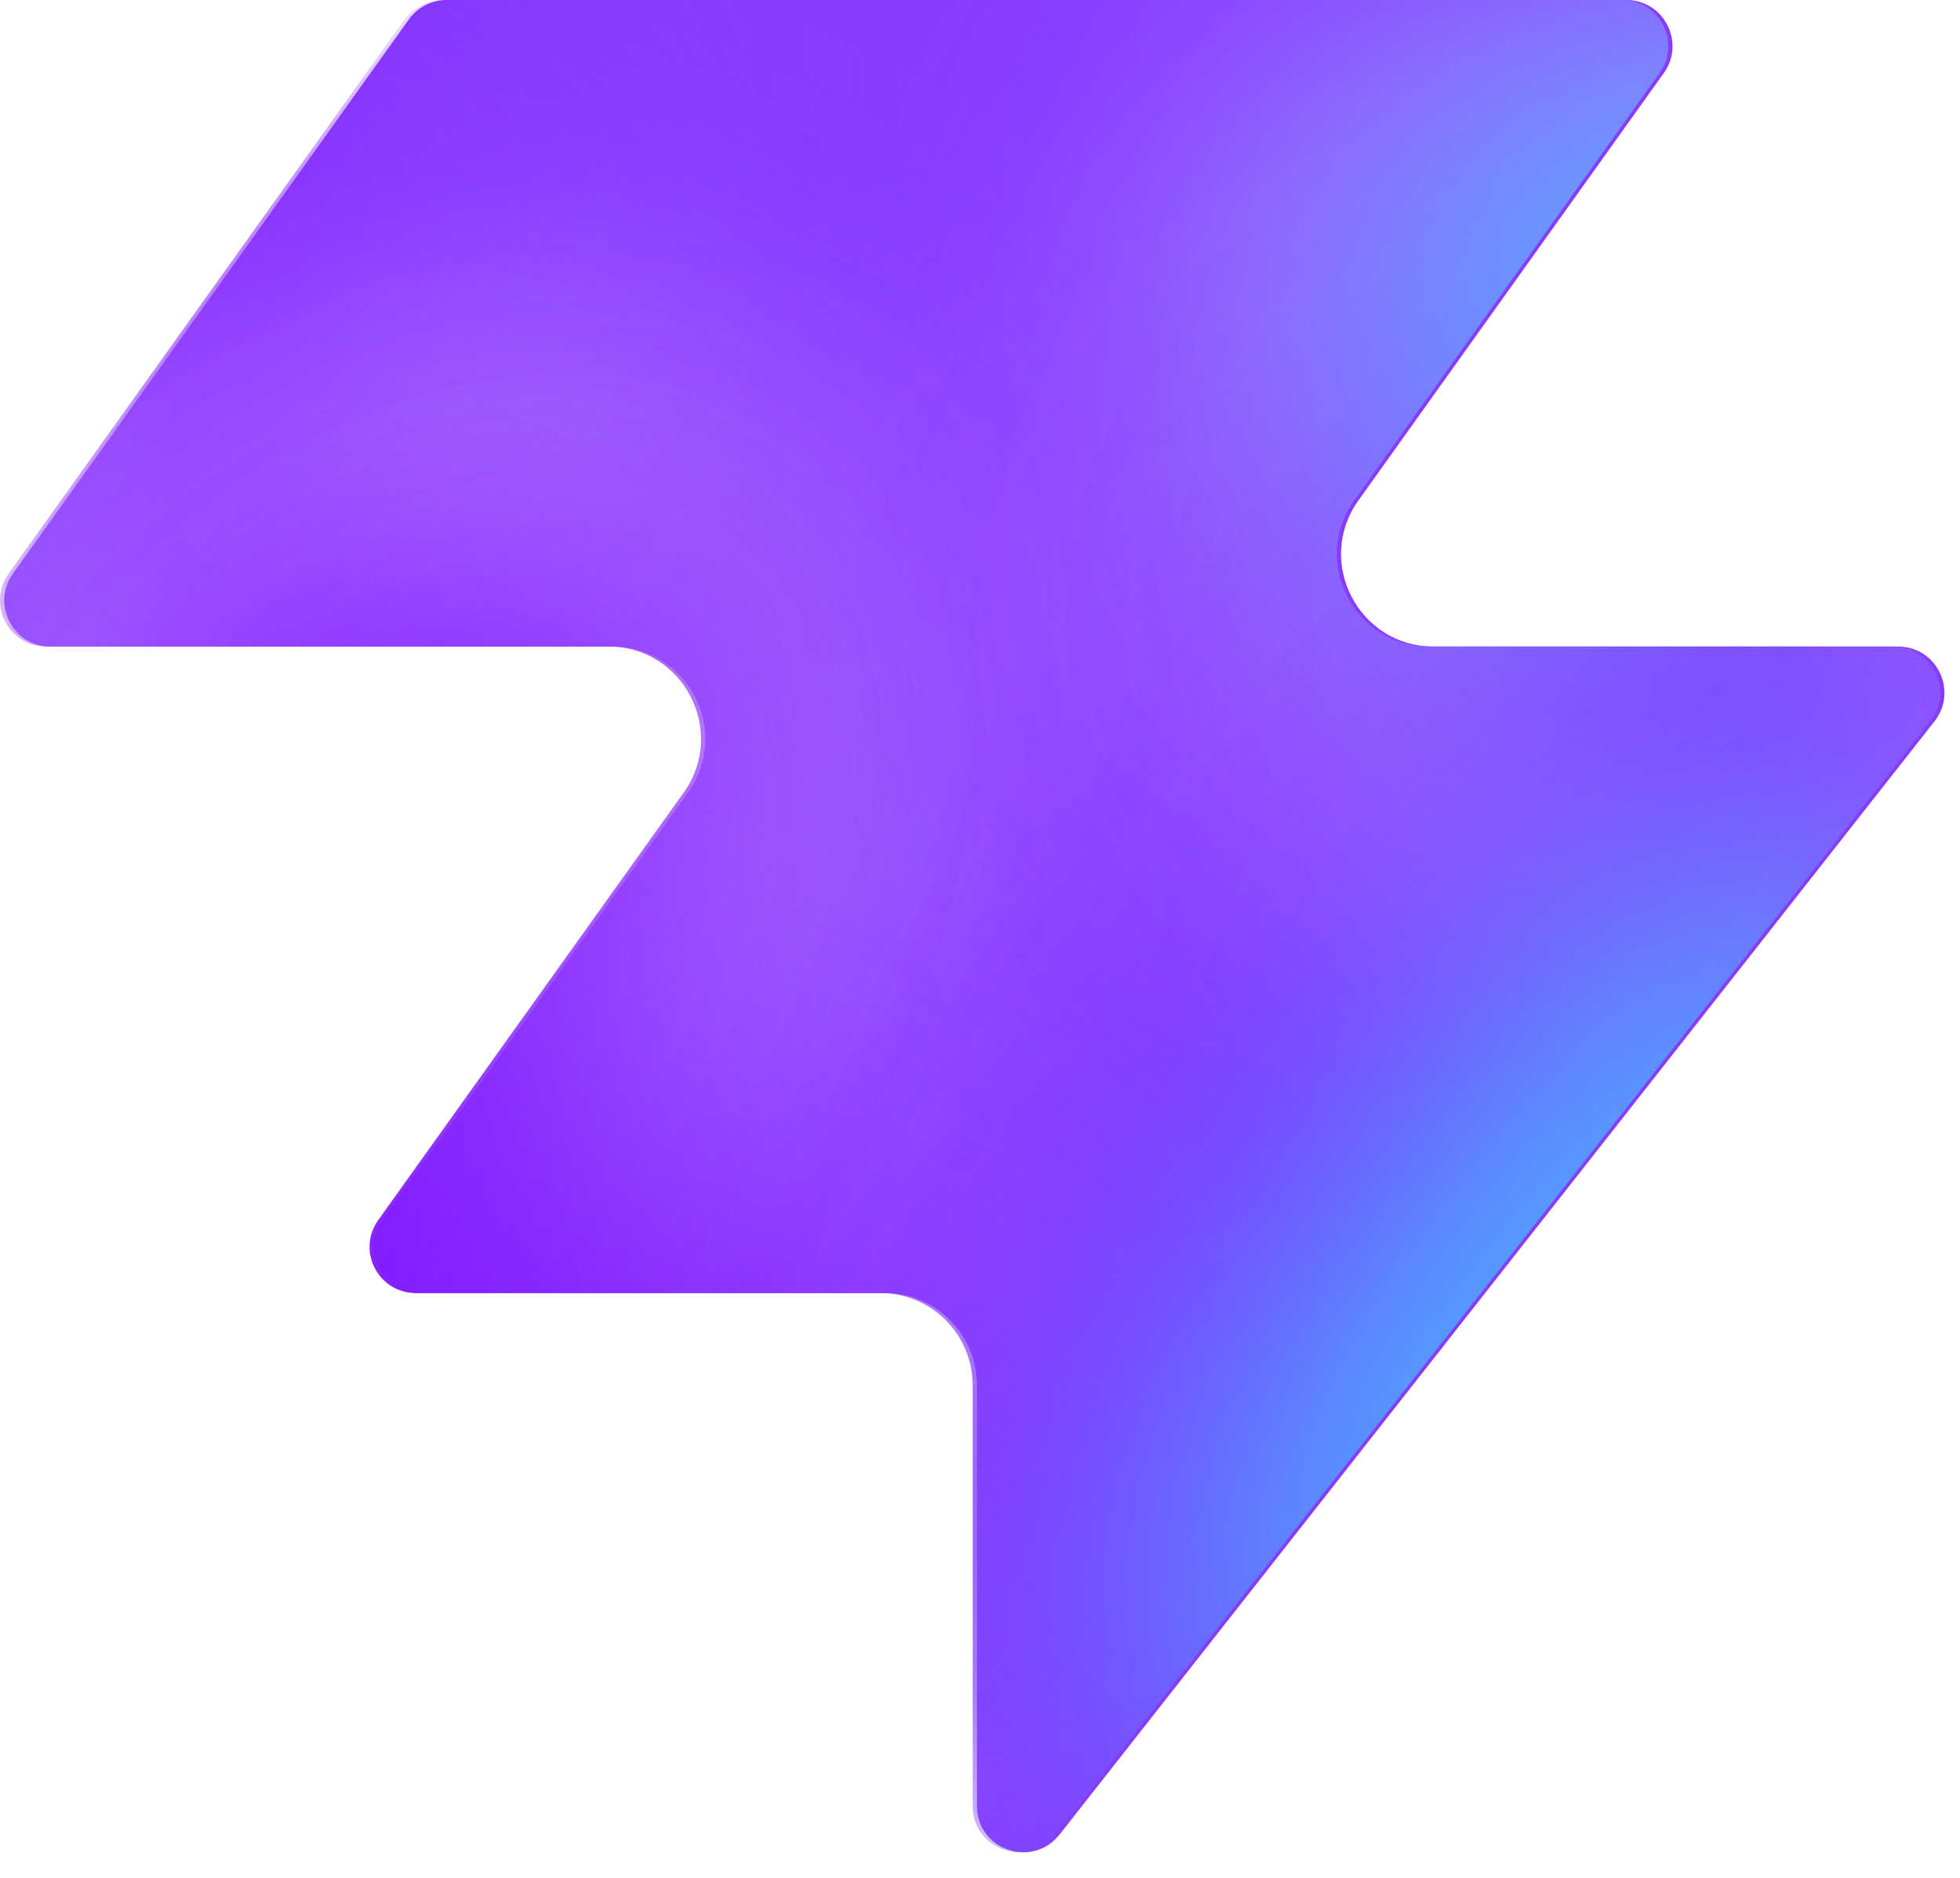
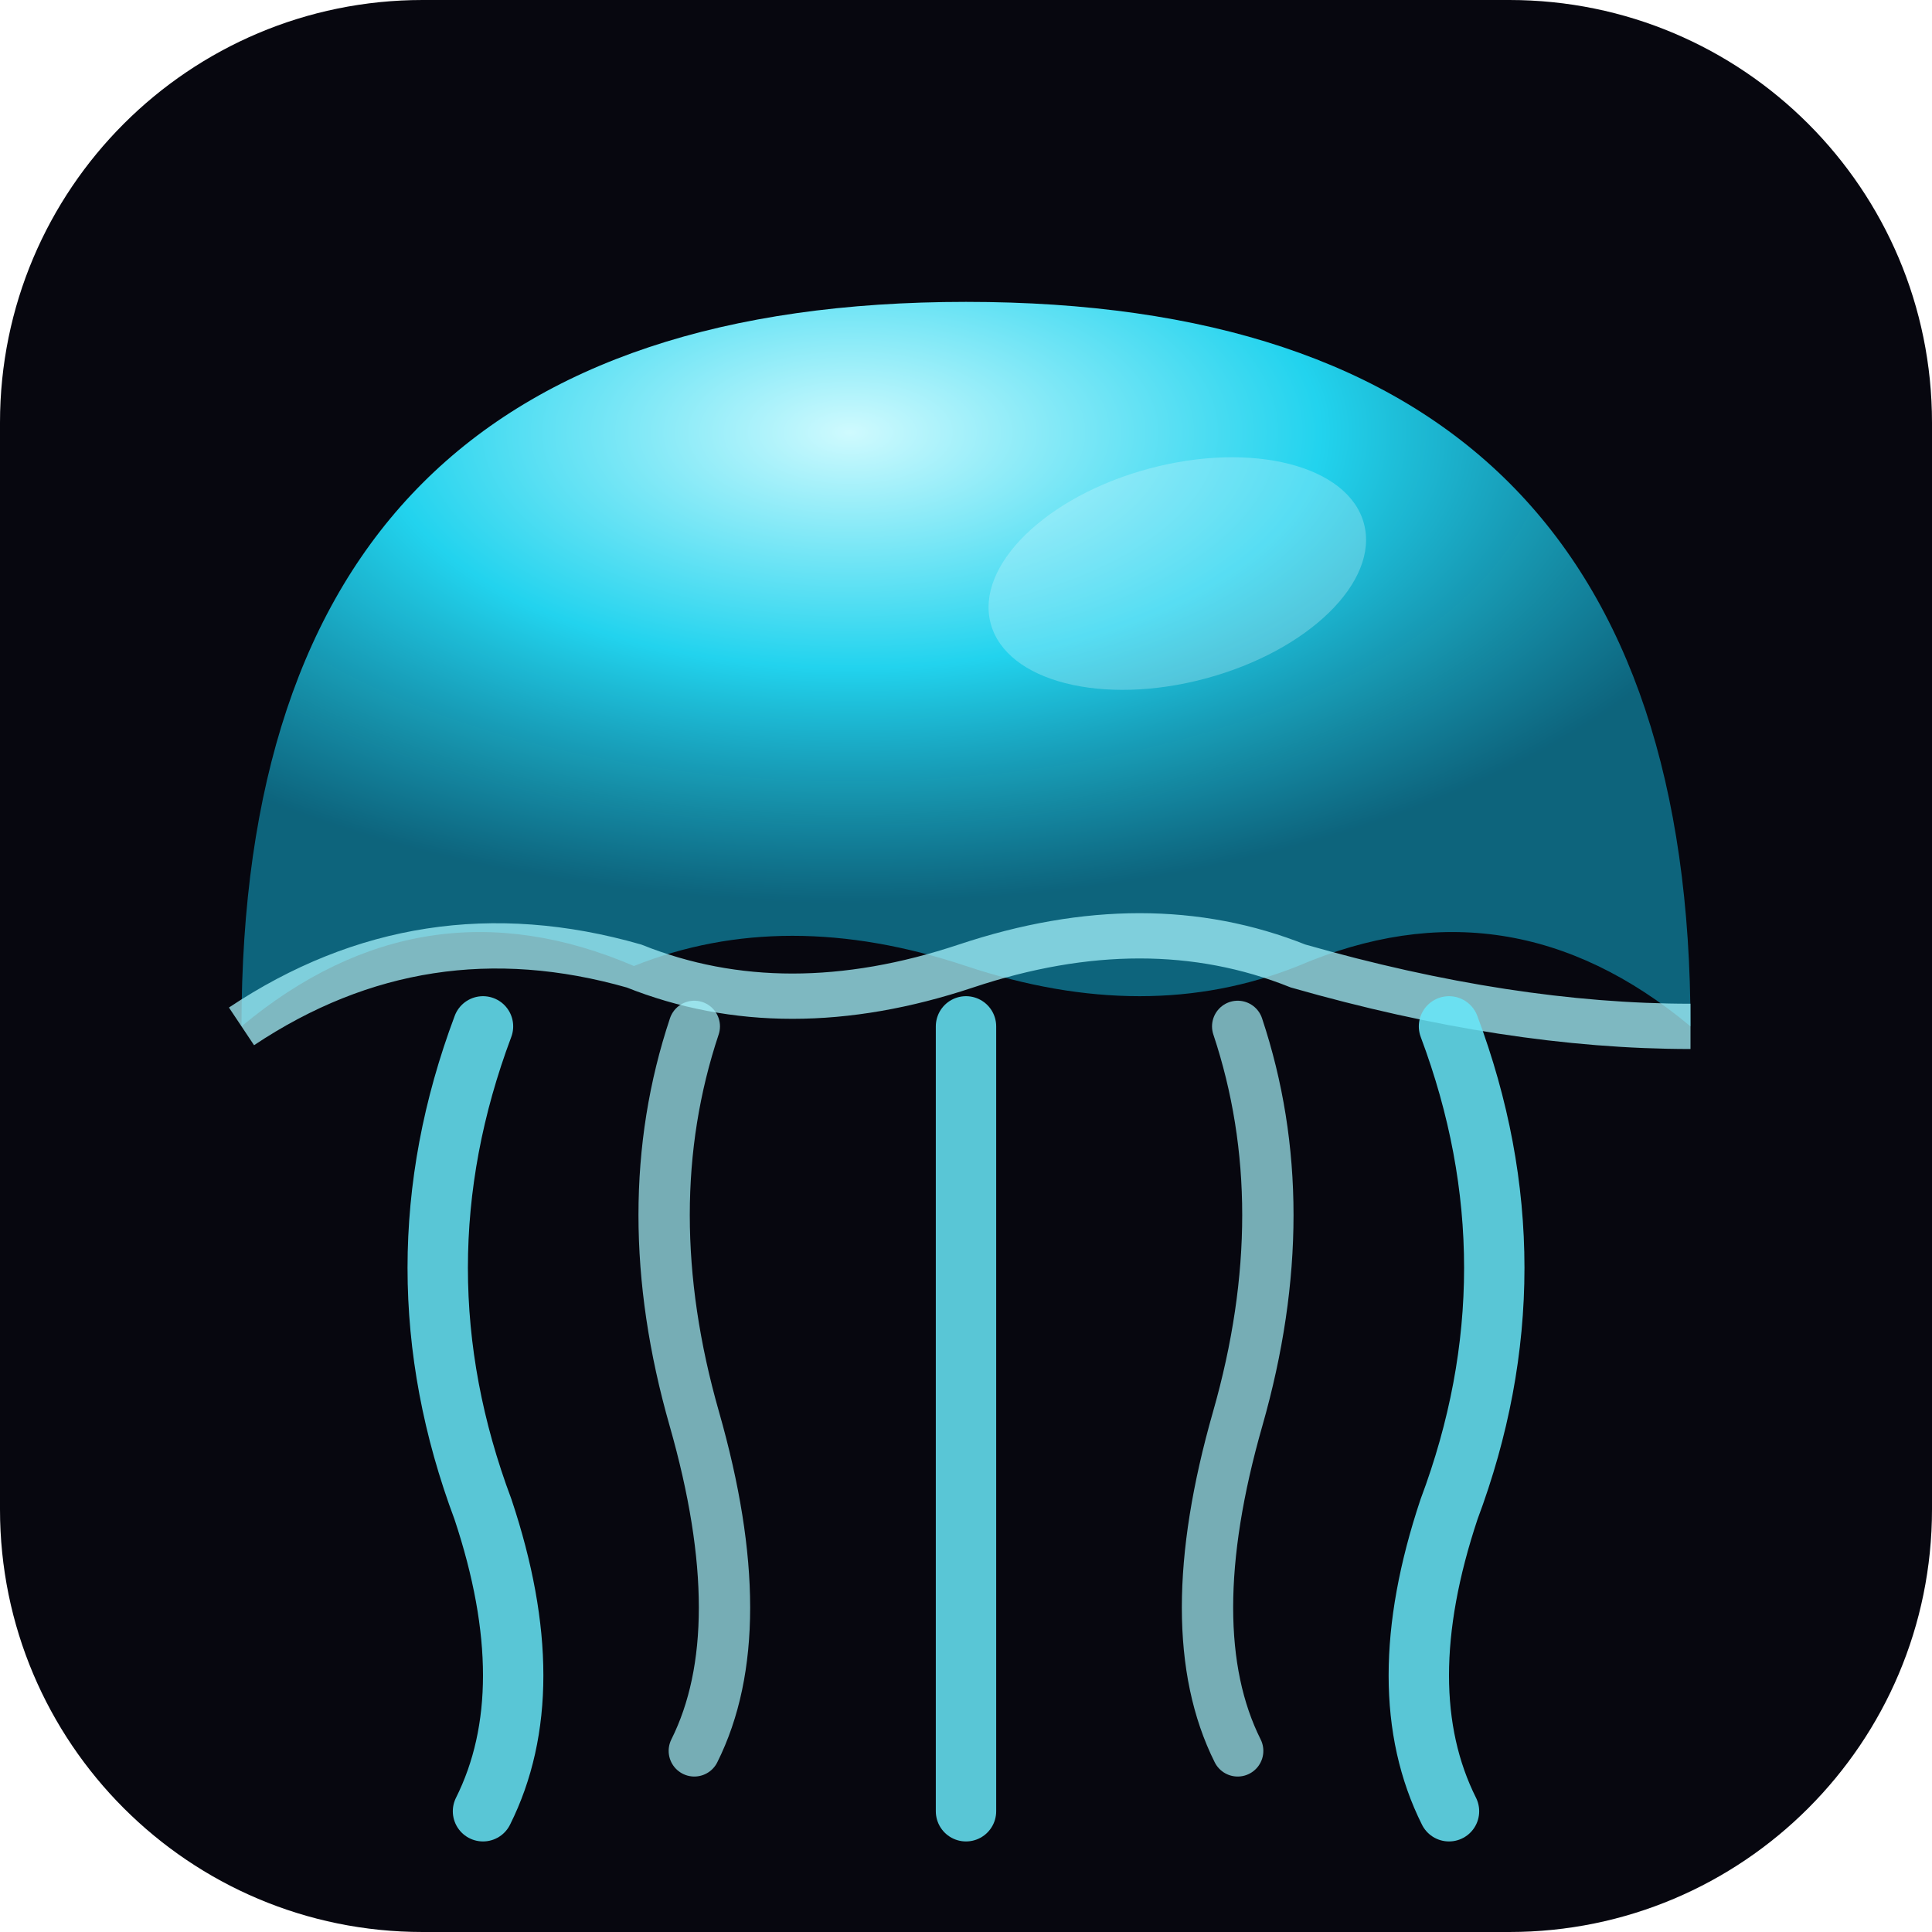
- <svg xmlns="http://www.w3.org/2000/svg" width="48" height="46" fill="none" viewBox="0 0 48 46">
-   <path fill="#863bff" d="M25.946 44.938c-.664.845-2.021.375-2.021-.698V33.937a2.26 2.26 0 0 0-2.262-2.262H10.287c-.92 0-1.456-1.04-.92-1.788l7.48-10.471c1.07-1.497 0-3.578-1.842-3.578H1.237c-.92 0-1.456-1.04-.92-1.788L10.013.474c.214-.297.556-.474.92-.474h28.894c.92 0 1.456 1.04.92 1.788l-7.48 10.471c-1.07 1.498 0 3.579 1.842 3.579h11.377c.943 0 1.473 1.088.89 1.83L25.947 44.94z" style="fill:#863bff;fill:color(display-p3 .525 .23 1);fill-opacity:1" />
-   <mask id="a" width="48" height="46" x="0" y="0" maskUnits="userSpaceOnUse" style="mask-type:alpha">
-     <path fill="#000" d="M25.842 44.938c-.664.844-2.021.375-2.021-.698V33.937a2.26 2.26 0 0 0-2.262-2.262H10.183c-.92 0-1.456-1.04-.92-1.788l7.48-10.471c1.07-1.498 0-3.579-1.842-3.579H1.133c-.92 0-1.456-1.04-.92-1.787L9.91.473c.214-.297.556-.474.92-.474h28.894c.92 0 1.456 1.04.92 1.788l-7.48 10.471c-1.07 1.498 0 3.578 1.842 3.578h11.377c.943 0 1.473 1.088.89 1.832L25.843 44.94z" style="fill:#000;fill-opacity:1" />
-   </mask>
-   <g mask="url(#a)">
-     <g filter="url(#b)">
-       <ellipse cx="5.508" cy="14.704" fill="#ede6ff" rx="5.508" ry="14.704" style="fill:#ede6ff;fill:color(display-p3 .927 .903 1);fill-opacity:1" transform="matrix(.00324 1 1 -.00324 -4.47 31.516)" />
-     </g>
-     <g filter="url(#c)">
-       <ellipse cx="10.399" cy="29.851" fill="#ede6ff" rx="10.399" ry="29.851" style="fill:#ede6ff;fill:color(display-p3 .927 .903 1);fill-opacity:1" transform="matrix(.00324 1 1 -.00324 -39.328 7.883)" />
-     </g>
-     <g filter="url(#d)">
-       <ellipse cx="5.508" cy="30.487" fill="#7e14ff" rx="5.508" ry="30.487" style="fill:#7e14ff;fill:color(display-p3 .492 .077 1);fill-opacity:1" transform="rotate(89.814 -25.913 -14.639)scale(1 -1)" />
-     </g>
-     <g filter="url(#e)">
-       <ellipse cx="5.508" cy="30.599" fill="#7e14ff" rx="5.508" ry="30.599" style="fill:#7e14ff;fill:color(display-p3 .492 .077 1);fill-opacity:1" transform="rotate(89.814 -32.644 -3.334)scale(1 -1)" />
-     </g>
-     <g filter="url(#f)">
-       <ellipse cx="5.508" cy="30.599" fill="#7e14ff" rx="5.508" ry="30.599" style="fill:#7e14ff;fill:color(display-p3 .492 .077 1);fill-opacity:1" transform="matrix(.00324 1 1 -.00324 -34.34 30.47)" />
-     </g>
-     <g filter="url(#g)">
-       <ellipse cx="14.072" cy="22.078" fill="#ede6ff" rx="14.072" ry="22.078" style="fill:#ede6ff;fill:color(display-p3 .927 .903 1);fill-opacity:1" transform="rotate(93.35 24.506 48.493)scale(-1 1)" />
-     </g>
-     <g filter="url(#h)">
-       <ellipse cx="3.47" cy="21.501" fill="#7e14ff" rx="3.47" ry="21.501" style="fill:#7e14ff;fill:color(display-p3 .492 .077 1);fill-opacity:1" transform="rotate(89.009 28.708 47.59)scale(-1 1)" />
-     </g>
-     <g filter="url(#i)">
-       <ellipse cx="3.47" cy="21.501" fill="#7e14ff" rx="3.47" ry="21.501" style="fill:#7e14ff;fill:color(display-p3 .492 .077 1);fill-opacity:1" transform="rotate(89.009 28.708 47.59)scale(-1 1)" />
-     </g>
-     <g filter="url(#j)">
-       <ellipse cx=".387" cy="8.972" fill="#7e14ff" rx="4.407" ry="29.108" style="fill:#7e14ff;fill:color(display-p3 .492 .077 1);fill-opacity:1" transform="rotate(39.51 .387 8.972)" />
-     </g>
-     <g filter="url(#k)">
-       <ellipse cx="47.523" cy="-6.092" fill="#7e14ff" rx="4.407" ry="29.108" style="fill:#7e14ff;fill:color(display-p3 .492 .077 1);fill-opacity:1" transform="rotate(37.892 47.523 -6.092)" />
-     </g>
-     <g filter="url(#l)">
-       <ellipse cx="41.412" cy="6.333" fill="#47bfff" rx="5.971" ry="9.665" style="fill:#47bfff;fill:color(display-p3 .28 .748 1);fill-opacity:1" transform="rotate(37.892 41.412 6.333)" />
-     </g>
-     <g filter="url(#m)">
-       <ellipse cx="-1.879" cy="38.332" fill="#7e14ff" rx="4.407" ry="29.108" style="fill:#7e14ff;fill:color(display-p3 .492 .077 1);fill-opacity:1" transform="rotate(37.892 -1.88 38.332)" />
-     </g>
-     <g filter="url(#n)">
-       <ellipse cx="-1.879" cy="38.332" fill="#7e14ff" rx="4.407" ry="29.108" style="fill:#7e14ff;fill:color(display-p3 .492 .077 1);fill-opacity:1" transform="rotate(37.892 -1.88 38.332)" />
-     </g>
-     <g filter="url(#o)">
-       <ellipse cx="35.651" cy="29.907" fill="#7e14ff" rx="4.407" ry="29.108" style="fill:#7e14ff;fill:color(display-p3 .492 .077 1);fill-opacity:1" transform="rotate(37.892 35.651 29.907)" />
-     </g>
-     <g filter="url(#p)">
-       <ellipse cx="38.418" cy="32.4" fill="#47bfff" rx="5.971" ry="15.297" style="fill:#47bfff;fill:color(display-p3 .28 .748 1);fill-opacity:1" transform="rotate(37.892 38.418 32.4)" />
-     </g>
-   </g>
+ <svg xmlns="http://www.w3.org/2000/svg" viewBox="0 0 32 32">
  <defs>
-     <filter id="b" width="60.045" height="41.654" x="-19.77" y="16.149" color-interpolation-filters="sRGB" filterUnits="userSpaceOnUse">
-       <feFlood flood-opacity="0" result="BackgroundImageFix" />
-       <feBlend in="SourceGraphic" in2="BackgroundImageFix" result="shape" />
-       <feGaussianBlur result="effect1_foregroundBlur_2002_17158" stdDeviation="7.659" />
-     </filter>
-     <filter id="c" width="90.34" height="51.437" x="-54.613" y="-7.533" color-interpolation-filters="sRGB" filterUnits="userSpaceOnUse">
-       <feFlood flood-opacity="0" result="BackgroundImageFix" />
-       <feBlend in="SourceGraphic" in2="BackgroundImageFix" result="shape" />
-       <feGaussianBlur result="effect1_foregroundBlur_2002_17158" stdDeviation="7.659" />
-     </filter>
-     <filter id="d" width="79.355" height="29.4" x="-49.64" y="2.03" color-interpolation-filters="sRGB" filterUnits="userSpaceOnUse">
-       <feFlood flood-opacity="0" result="BackgroundImageFix" />
-       <feBlend in="SourceGraphic" in2="BackgroundImageFix" result="shape" />
-       <feGaussianBlur result="effect1_foregroundBlur_2002_17158" stdDeviation="4.596" />
-     </filter>
-     <filter id="e" width="79.579" height="29.4" x="-45.045" y="20.029" color-interpolation-filters="sRGB" filterUnits="userSpaceOnUse">
-       <feFlood flood-opacity="0" result="BackgroundImageFix" />
-       <feBlend in="SourceGraphic" in2="BackgroundImageFix" result="shape" />
-       <feGaussianBlur result="effect1_foregroundBlur_2002_17158" stdDeviation="4.596" />
-     </filter>
-     <filter id="f" width="79.579" height="29.4" x="-43.513" y="21.178" color-interpolation-filters="sRGB" filterUnits="userSpaceOnUse">
-       <feFlood flood-opacity="0" result="BackgroundImageFix" />
-       <feBlend in="SourceGraphic" in2="BackgroundImageFix" result="shape" />
-       <feGaussianBlur result="effect1_foregroundBlur_2002_17158" stdDeviation="4.596" />
-     </filter>
-     <filter id="g" width="74.749" height="58.852" x="15.756" y="-17.901" color-interpolation-filters="sRGB" filterUnits="userSpaceOnUse">
-       <feFlood flood-opacity="0" result="BackgroundImageFix" />
-       <feBlend in="SourceGraphic" in2="BackgroundImageFix" result="shape" />
-       <feGaussianBlur result="effect1_foregroundBlur_2002_17158" stdDeviation="7.659" />
-     </filter>
-     <filter id="h" width="61.377" height="25.362" x="23.548" y="2.284" color-interpolation-filters="sRGB" filterUnits="userSpaceOnUse">
-       <feFlood flood-opacity="0" result="BackgroundImageFix" />
-       <feBlend in="SourceGraphic" in2="BackgroundImageFix" result="shape" />
-       <feGaussianBlur result="effect1_foregroundBlur_2002_17158" stdDeviation="4.596" />
-     </filter>
-     <filter id="i" width="61.377" height="25.362" x="23.548" y="2.284" color-interpolation-filters="sRGB" filterUnits="userSpaceOnUse">
-       <feFlood flood-opacity="0" result="BackgroundImageFix" />
-       <feBlend in="SourceGraphic" in2="BackgroundImageFix" result="shape" />
-       <feGaussianBlur result="effect1_foregroundBlur_2002_17158" stdDeviation="4.596" />
-     </filter>
-     <filter id="j" width="56.045" height="63.649" x="-27.636" y="-22.853" color-interpolation-filters="sRGB" filterUnits="userSpaceOnUse">
-       <feFlood flood-opacity="0" result="BackgroundImageFix" />
-       <feBlend in="SourceGraphic" in2="BackgroundImageFix" result="shape" />
-       <feGaussianBlur result="effect1_foregroundBlur_2002_17158" stdDeviation="4.596" />
-     </filter>
-     <filter id="k" width="54.814" height="64.646" x="20.116" y="-38.415" color-interpolation-filters="sRGB" filterUnits="userSpaceOnUse">
-       <feFlood flood-opacity="0" result="BackgroundImageFix" />
-       <feBlend in="SourceGraphic" in2="BackgroundImageFix" result="shape" />
-       <feGaussianBlur result="effect1_foregroundBlur_2002_17158" stdDeviation="4.596" />
-     </filter>
-     <filter id="l" width="33.541" height="35.313" x="24.641" y="-11.323" color-interpolation-filters="sRGB" filterUnits="userSpaceOnUse">
-       <feFlood flood-opacity="0" result="BackgroundImageFix" />
-       <feBlend in="SourceGraphic" in2="BackgroundImageFix" result="shape" />
-       <feGaussianBlur result="effect1_foregroundBlur_2002_17158" stdDeviation="4.596" />
-     </filter>
-     <filter id="m" width="54.814" height="64.646" x="-29.286" y="6.009" color-interpolation-filters="sRGB" filterUnits="userSpaceOnUse">
-       <feFlood flood-opacity="0" result="BackgroundImageFix" />
-       <feBlend in="SourceGraphic" in2="BackgroundImageFix" result="shape" />
-       <feGaussianBlur result="effect1_foregroundBlur_2002_17158" stdDeviation="4.596" />
-     </filter>
-     <filter id="n" width="54.814" height="64.646" x="-29.286" y="6.009" color-interpolation-filters="sRGB" filterUnits="userSpaceOnUse">
-       <feFlood flood-opacity="0" result="BackgroundImageFix" />
-       <feBlend in="SourceGraphic" in2="BackgroundImageFix" result="shape" />
-       <feGaussianBlur result="effect1_foregroundBlur_2002_17158" stdDeviation="4.596" />
-     </filter>
-     <filter id="o" width="54.814" height="64.646" x="8.244" y="-2.416" color-interpolation-filters="sRGB" filterUnits="userSpaceOnUse">
-       <feFlood flood-opacity="0" result="BackgroundImageFix" />
-       <feBlend in="SourceGraphic" in2="BackgroundImageFix" result="shape" />
-       <feGaussianBlur result="effect1_foregroundBlur_2002_17158" stdDeviation="4.596" />
-     </filter>
-     <filter id="p" width="39.409" height="43.623" x="18.713" y="10.588" color-interpolation-filters="sRGB" filterUnits="userSpaceOnUse">
-       <feFlood flood-opacity="0" result="BackgroundImageFix" />
-       <feBlend in="SourceGraphic" in2="BackgroundImageFix" result="shape" />
-       <feGaussianBlur result="effect1_foregroundBlur_2002_17158" stdDeviation="4.596" />
-     </filter>
+     <radialGradient id="bell" cx="42%" cy="18%" r="65%" gradientUnits="objectBoundingBox">
+       <stop offset="0%" stop-color="#cffafe" />
+       <stop offset="50%" stop-color="#22d3ee" />
+       <stop offset="100%" stop-color="#0e7490" stop-opacity="0.85" />
+     </radialGradient>
  </defs>
+   <rect width="32" height="32" rx="7" fill="#07070f" />
+   <path d="M4 17 Q4 5 16 5 Q28 5 28 17            Q25 14.5 21.5 16 Q19 17 16 16            Q13 15 10.5 16 Q7 14.5 4 17 Z" fill="url(#bell)" />
+   <path d="M4 17 Q7 15 10.5 16 Q13 17 16 16 Q19 15 21.5 16 Q25 17 28 17" fill="none" stroke="#a5f3fc" stroke-width="0.75" opacity="0.75" />
+   <path d="M8   17 Q6.5  21 8   25 Q9   28 8   30" fill="none" stroke="#67e8f9" stroke-width="1" stroke-linecap="round" opacity="0.85" />
+   <path d="M11.5 17 Q10.5 20 11.5 23.5 Q12.5 27 11.5 29" fill="none" stroke="#a5f3fc" stroke-width="0.85" stroke-linecap="round" opacity="0.7" />
+   <path d="M16  17 Q16   21 16  25 Q16  28 16  30" fill="none" stroke="#67e8f9" stroke-width="1" stroke-linecap="round" opacity="0.85" />
+   <path d="M20.5 17 Q21.5 20 20.5 23.5 Q19.5 27 20.5 29" fill="none" stroke="#a5f3fc" stroke-width="0.85" stroke-linecap="round" opacity="0.7" />
+   <path d="M24  17 Q25.5 21 24  25 Q23  28 24  30" fill="none" stroke="#67e8f9" stroke-width="1" stroke-linecap="round" opacity="0.85" />
+   <ellipse cx="19.5" cy="9.5" rx="3.2" ry="1.8" fill="#e0f9ff" opacity="0.28" transform="rotate(-15 19.5 9.5)" />
</svg>
